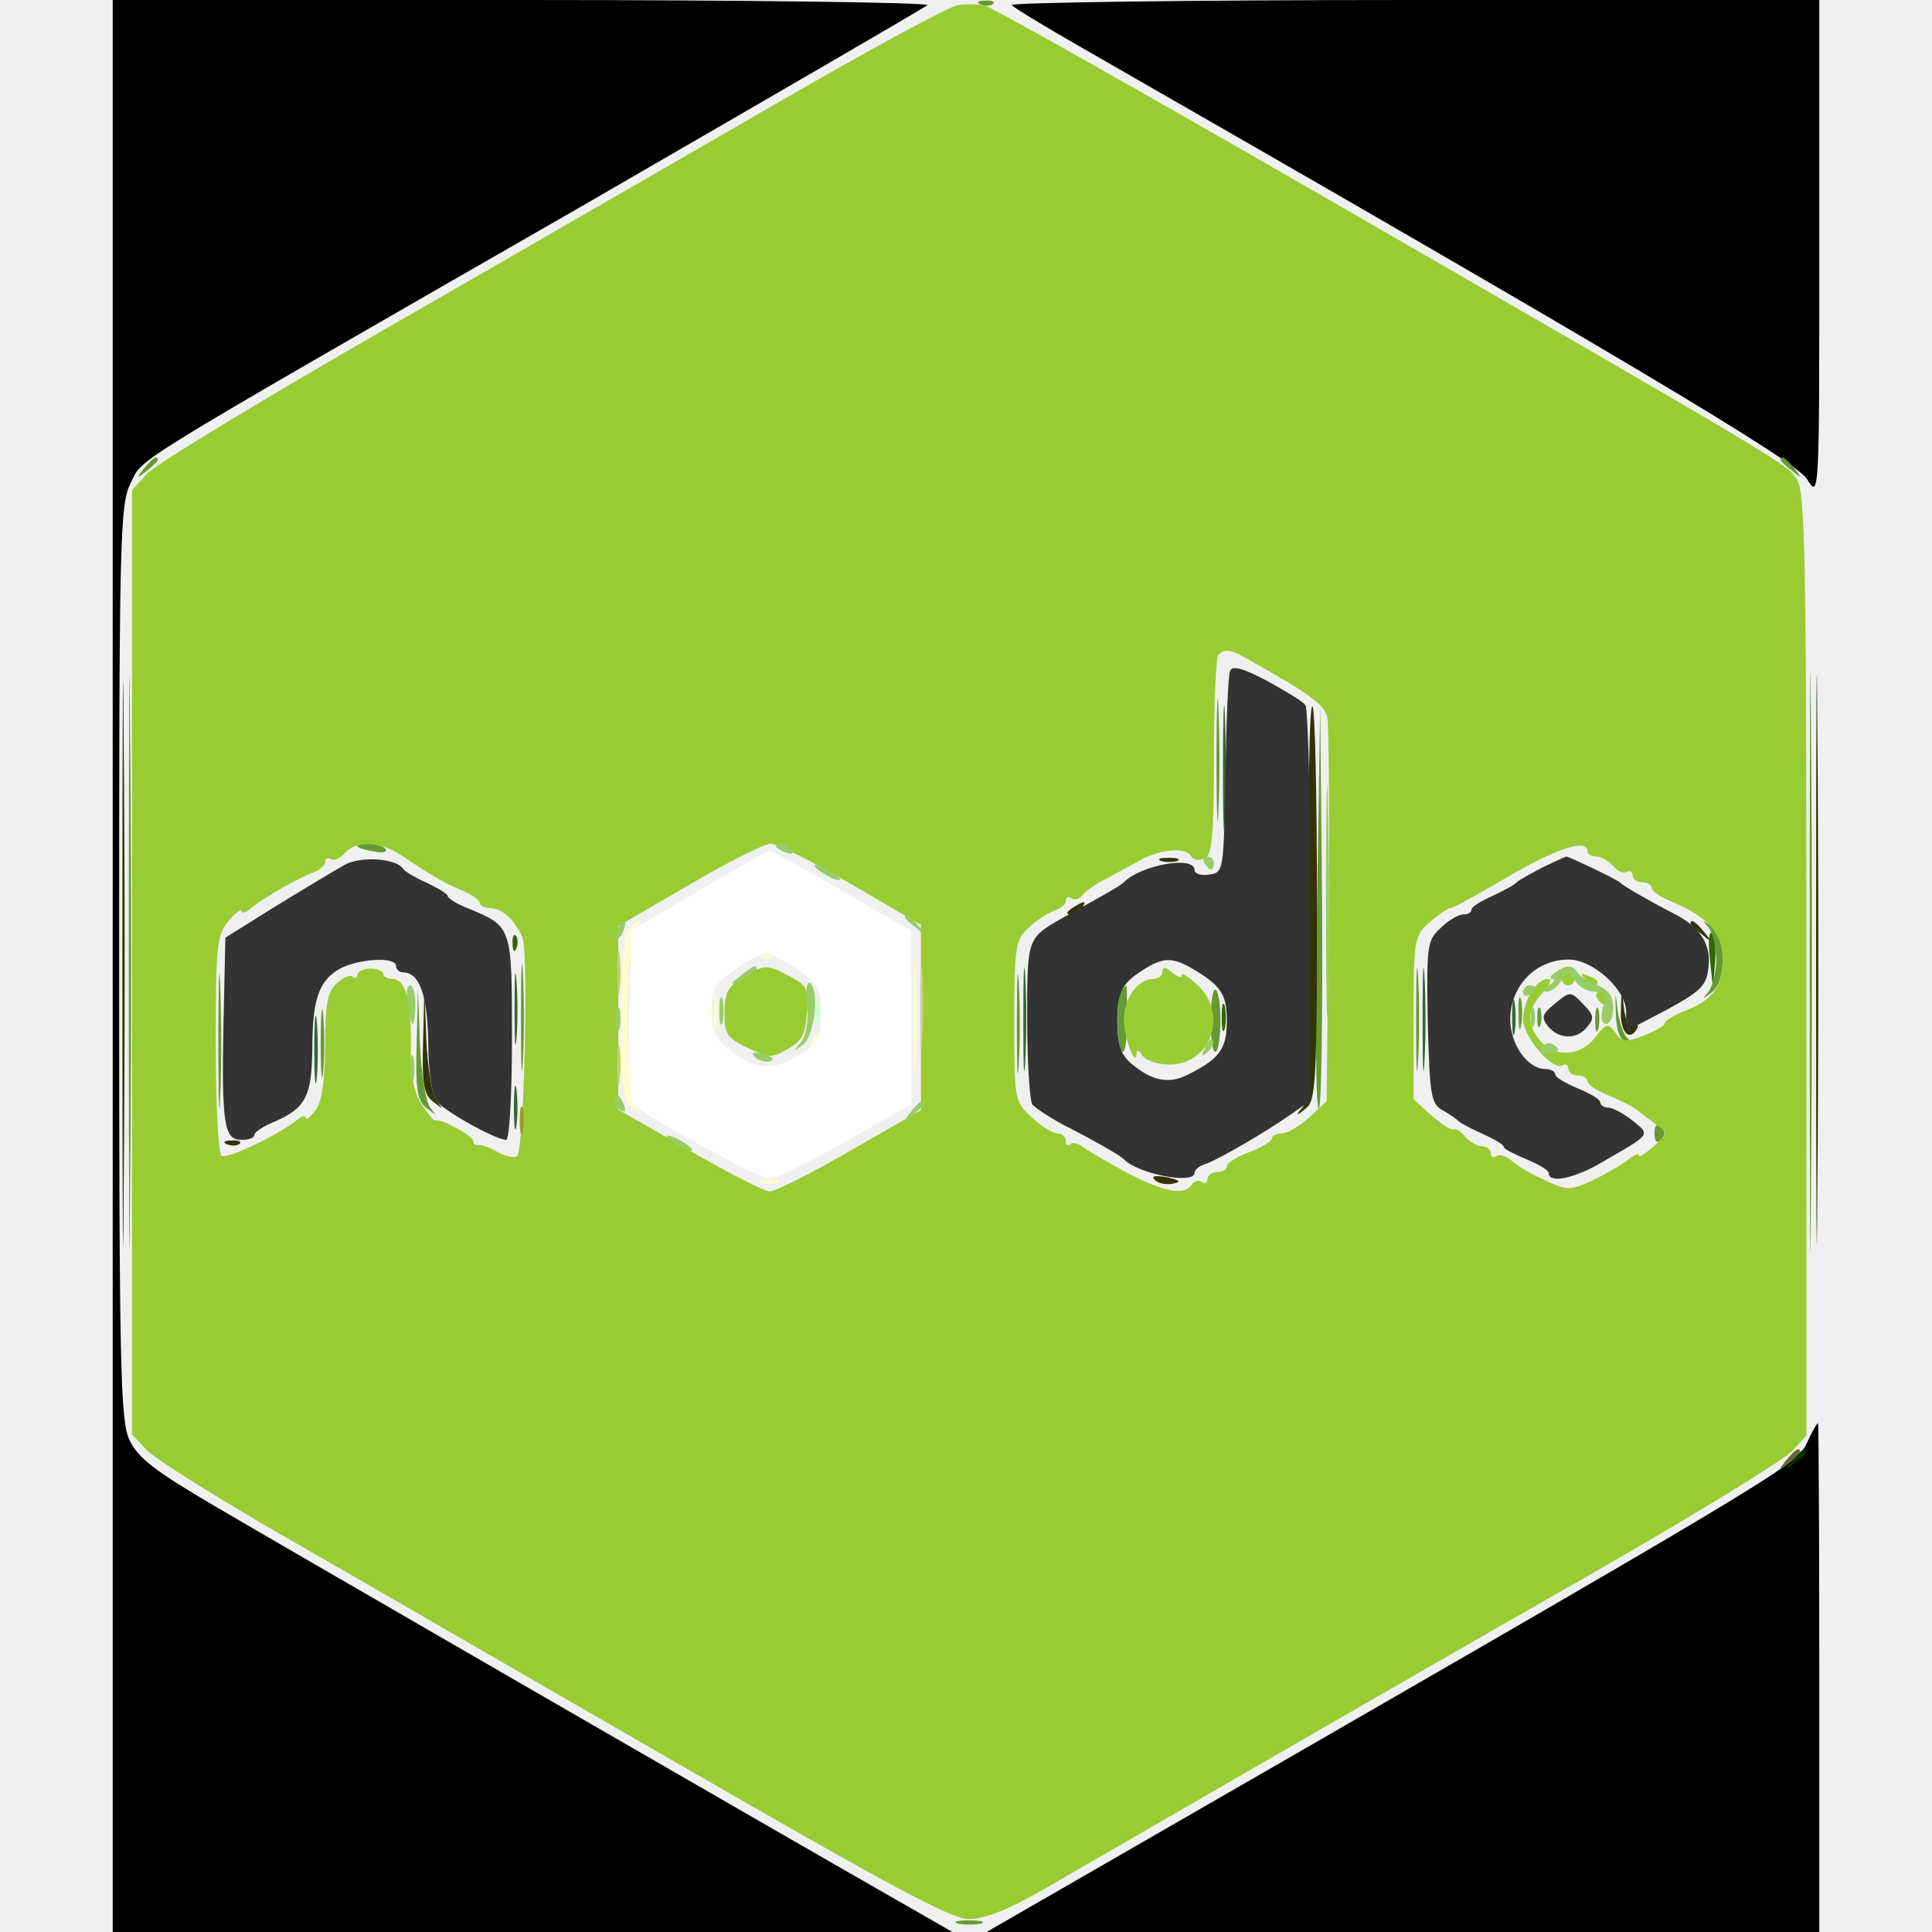
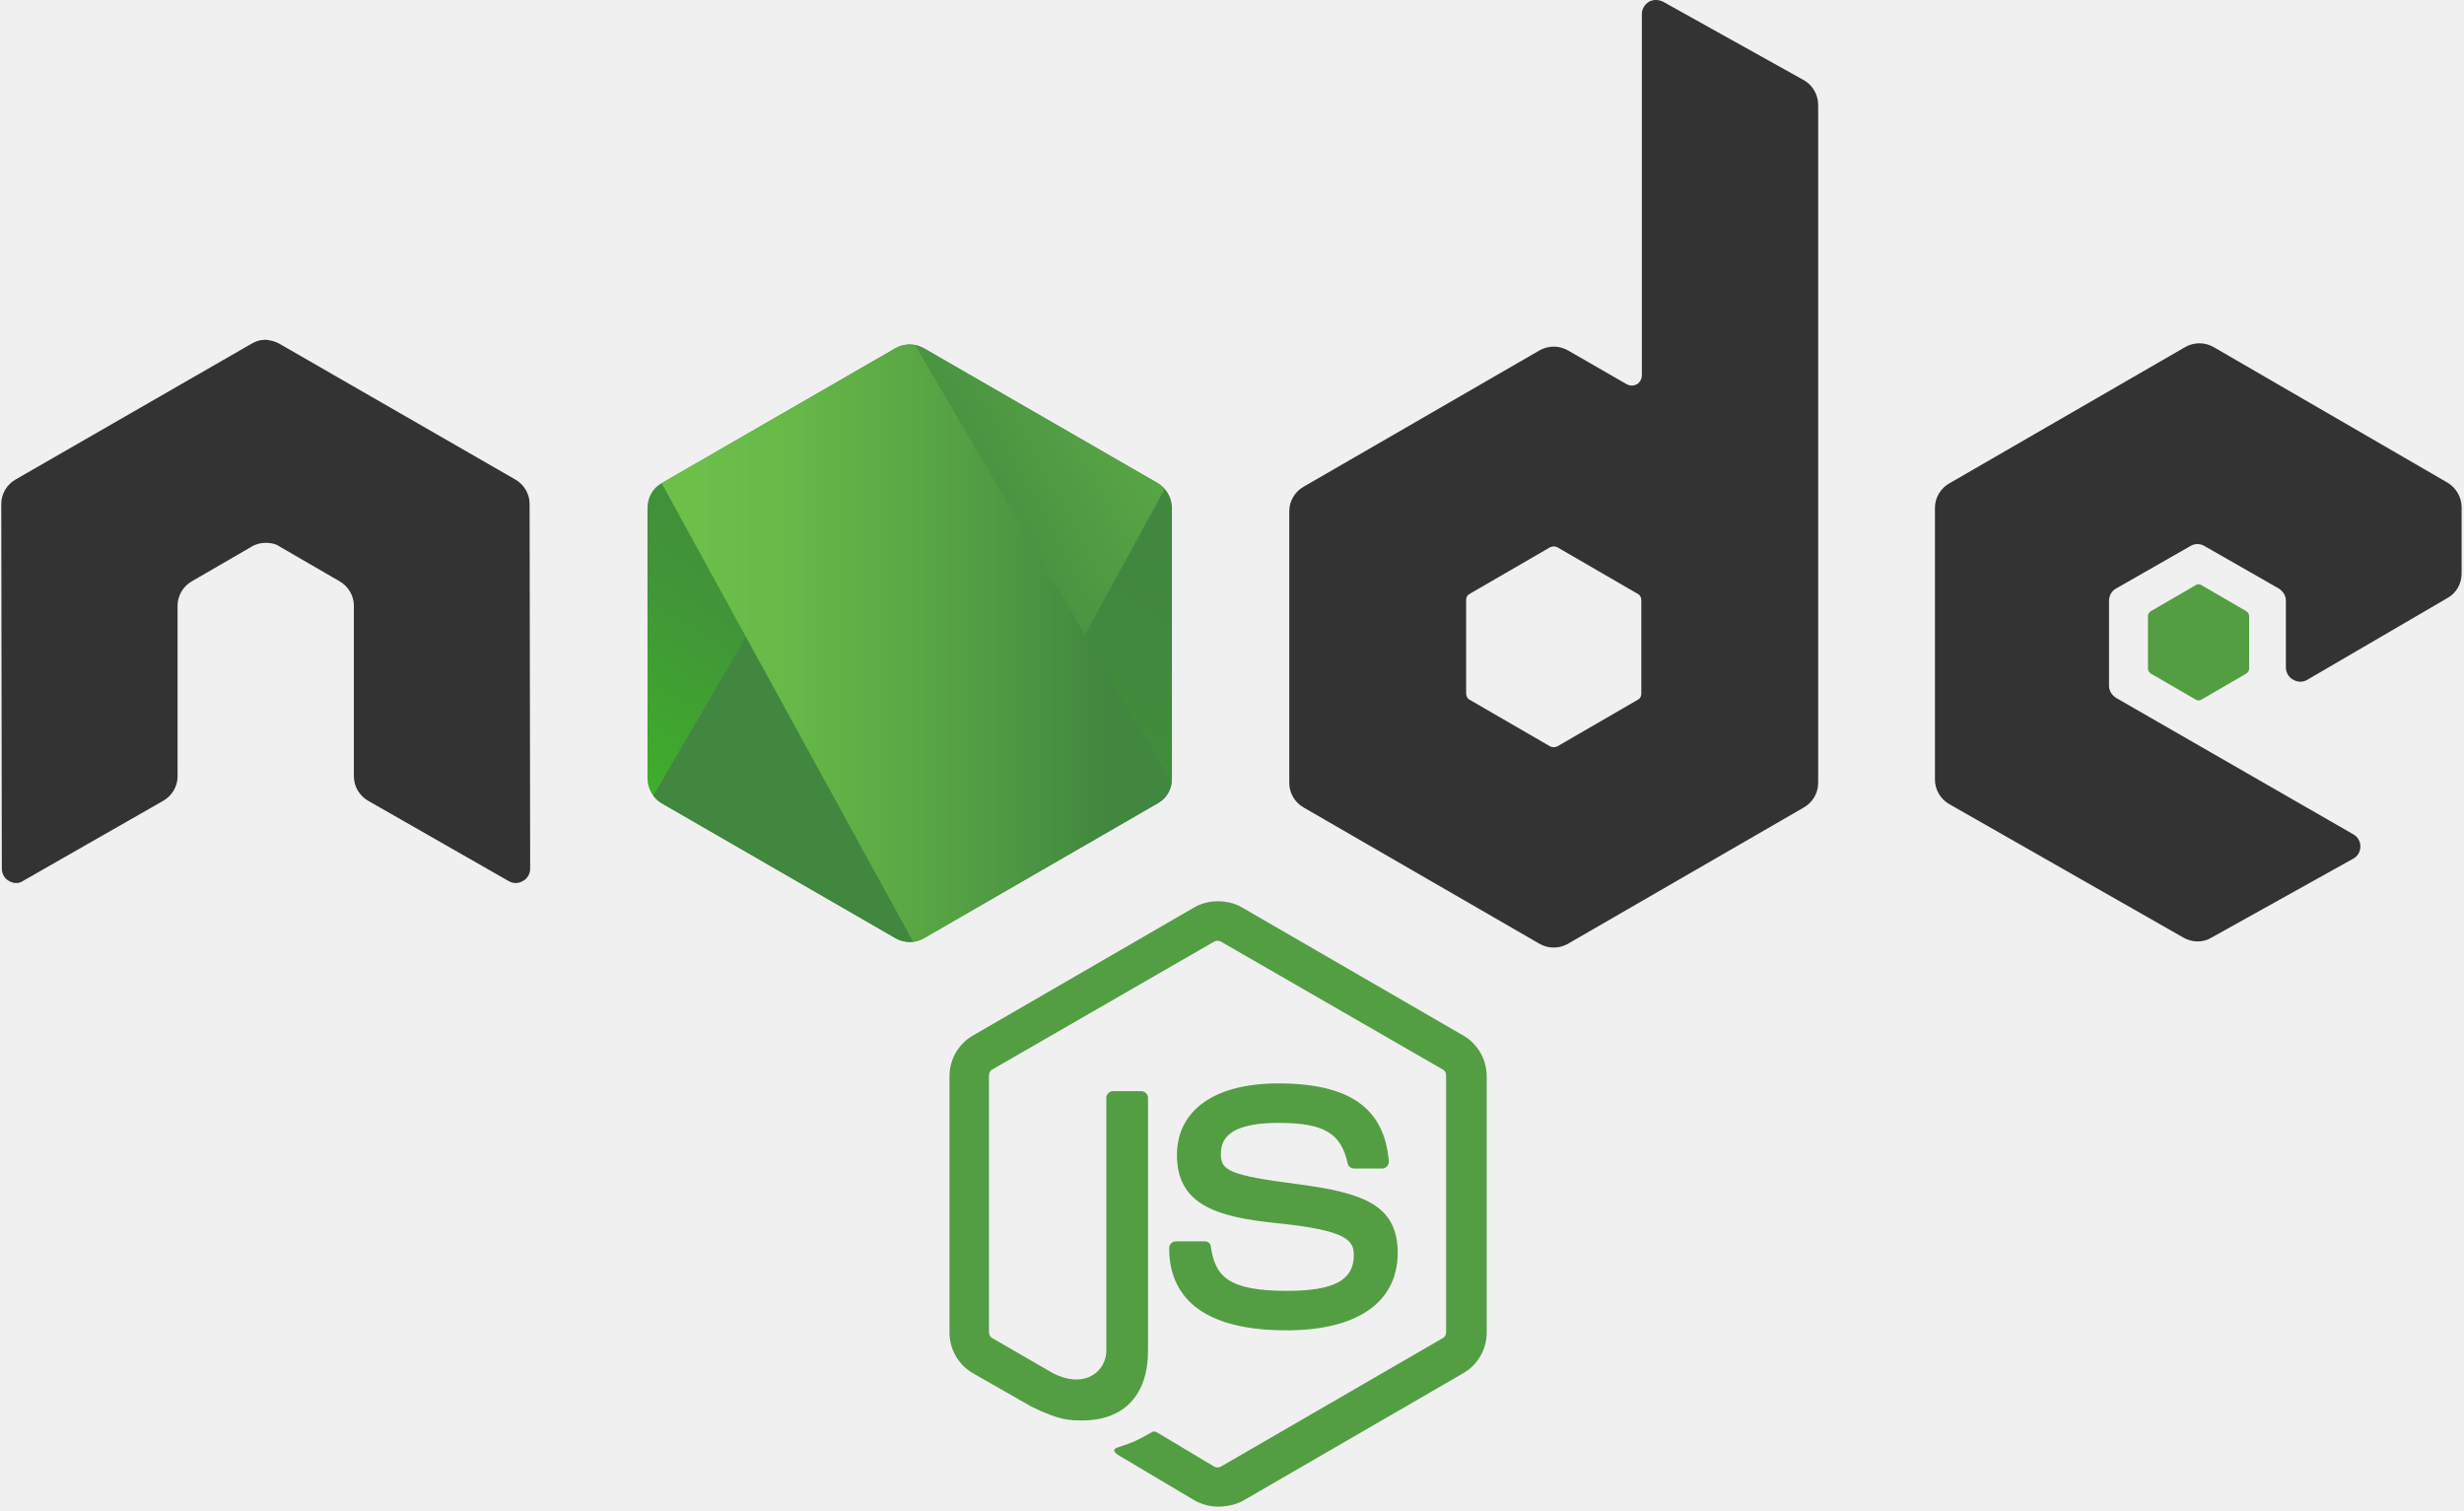
- <svg xmlns="http://www.w3.org/2000/svg" version="1.0" viewBox="33 38 265 300" height="70px" width="70px">
-   <path d="M33 188v150h130.4l-8.9-5.1c-17.7-10.1-94.2-54.3-105.6-61-9.2-5.4-12-7.5-13.3-10.3-1.4-3-1.6-10.8-1.6-74.3 0-65.4.1-71.1 1.8-74.3 2-4-2-1.6 69.2-42.5 29.4-17 53.9-31.2 54.5-31.7.5-.4-27.8-.8-62.8-.8H33v150zM172.6 38.8c.5.5 5.6 3.6 11.4 6.9 81.8 46.9 110.4 63.9 112.1 66.7 1.9 3.1 1.9 2.7 1.9-35.7V38h-63.2c-34.8 0-62.8.4-62.2.8zM296 262.2c-1.6 3.4-4.2 4.9-112.9 67.5l-14.4 8.3H298v-39.5c0-21.7-.1-39.5-.2-39.5-.2 0-1 1.5-1.8 3.2z" />
-   <path d="M293.9 264.7c-1.3 1.6-1.2 1.7.4.4.9-.7 1.7-1.5 1.7-1.7 0-.8-.8-.3-2.1 1.3z" fill="#030" />
-   <path d="m281 186.8.5 4.7.3-3.9c.2-2.1 0-4.2-.5-4.7-.4-.4-.6 1.3-.3 3.9zm-185.9-2.2c0 1.1.3 1.4.6.6.3-.7.2-1.6-.1-1.9-.3-.4-.6.2-.5 1.3zM205.2 196c0 1.9.2 2.7.5 1.7.2-.9.2-2.5 0-3.5-.3-.9-.5-.1-.5 1.8z" fill="#360" />
-   <path d="M292.9 264.7c-1.3 1.6-1.2 1.7.4.4.9-.7 1.7-1.5 1.7-1.7 0-.8-.8-.3-2.1 1.3z" fill="#663" />
-   <path d="M167.8 38.7c.7.3 1.6.2 1.9-.1.4-.3-.2-.6-1.3-.5-1.1 0-1.4.3-.6.6zm-129.9 72c-1.3 1.6-1.2 1.7.4.4.9-.7 1.7-1.5 1.7-1.7 0-.8-.8-.3-2.1 1.3zm254.1-1.3c0 .2.8 1 1.8 1.7 1.5 1.3 1.6 1.2.3-.4s-2.1-2.1-2.1-1.3zm4.5 78.1c0 40.1.1 56.4.2 36.2.2-20.3.2-53.1 0-73-.1-19.9-.2-3.4-.2 36.8zm-261 0c0 39.6.1 55.7.2 35.7.2-20 .2-52.4 0-72-.1-19.6-.2-3.3-.2 36.3zM204.4 156c0 8.5.2 12 .3 7.7.2-4.2.2-11.2 0-15.5-.1-4.2-.3-.7-.3 7.8zm15.6 23.2c-.3 17.4-.2 31.4.3 30.9.4-.4.6-14.7.5-31.7l-.3-30.9-.5 31.7zm-149-9.8c0 .2 1.1.6 2.5.8 1.3.3 2.2.1 1.9-.3-.5-.9-4.4-1.3-4.4-.5zM280.8 182c.6.8 1.2 3 1.2 5s-.6 4.2-1.2 5c-1.1 1.2-1 1.2.5.1 1.1-.9 1.7-2.7 1.7-5.1 0-2.4-.6-4.2-1.7-5.1-1.5-1.1-1.6-1.1-.5.1zM49.4 199.5c0 9.3.2 13.3.3 8.8.2-4.5.2-12.2 0-17-.1-4.8-.3-1.2-.3 8.2zm47-3.5c0 7.4.1 10.5.3 6.7.2-3.7.2-9.7 0-13.5-.2-3.7-.3-.6-.3 6.8zm139 .5c0 7.1.1 9.9.3 6.2.2-3.7.2-9.6 0-13-.2-3.4-.3-.4-.3 6.8zm-62 .5c0 6.9.1 9.7.3 6.2.2-3.4.2-9 0-12.5-.2-3.4-.3-.6-.3 6.3zm16.3-5.3c-.9.9-.9 9.1.1 9.6.4.3.7-1.9.7-4.9 0-3 0-5.4-.1-5.4 0 0-.4.3-.7.7zm13.8 4.8c0 2.9.3 5.1.8 4.8.4-.2.7-2.4.7-4.8s-.3-4.6-.7-4.8c-.5-.3-.8 1.9-.8 4.8zM65.3 200c0 4.7.2 6.6.4 4.2.2-2.3.2-6.1 0-8.5-.2-2.3-.4-.4-.4 4.3zm14.9.1c-.2 7.2.1 8.9 1.6 10 1.5 1.2 1.6 1.2.5-.1-.7-.9-1.4-5.4-1.6-10l-.3-8.5-.2 8.6zm171.1-4.6c0 2.2.2 3 .4 1.7.2-1.2.2-3 0-4-.3-.9-.5.1-.4 2.3zm15.1-.1c.1 2.6.6 4.1 1.6 4.3 1 .3 1.1.2.3-.4-.6-.4-1.3-2.4-1.6-4.3-.4-3.4-.4-3.3-.3.4zm-12.2.6c0 1.4.2 1.9.5 1.2.2-.6.2-1.8 0-2.5-.3-.6-.5-.1-.5 1.3zm9 .5c0 1.6.2 2.2.5 1.2.2-.9.2-2.3 0-3-.3-.6-.5.1-.5 1.8zm9.2 17.5c0 1.3.4 1.6 1 1 .7-.7.7-1.3 0-2-.6-.6-1-.3-1 1zM164.3 336.7c.9.2 2.5.2 3.5 0 .9-.3.1-.5-1.8-.5-1.9 0-2.7.2-1.7.5z" fill="#693" />
-   <g fill="#9C3" stroke-width="0">
-     <path d="M164.2 38.8c-1.3.2-13.7 6.9-27.5 14.9-13.9 8-41.2 23.8-60.7 35s-36.5 21.5-37.7 22.9l-2.3 2.5v146.6l2.2 2.4c1.3 1.4 10.9 7.4 21.3 13.4 10.5 6 37.9 21.9 61 35.2 33.1 19.1 42.7 24.3 45.5 24.3 2.3 0 6.1-1.5 11-4.3 46-26.6 63.5-36.7 87-50.1 15.1-8.7 28.5-16.9 29.8-18.3l2.2-2.4v-73.2c0-62.8-.2-73.6-1.5-75.3-1.6-2.4-1.1-2.1-73-43.6-28.1-16.2-52-29.7-53-29.9-1.1-.3-3-.3-4.3-.1zm46 102.1c8.9 5 10.9 6.5 11.4 8.5.2 1.1.4 15 .2 30.8l-.3 28.8-2.7 2.5c-1.5 1.4-3.4 2.5-4.3 2.5-.8 0-1.5.4-1.5.8s-1.6 1.4-3.5 2.1c-1.9.7-3.5 1.7-3.5 2.2 0 .5-.7.9-1.5.9s-1.5.5-1.5 1.1c0 .5-.4.8-.9.4-.5-.3-1.2-.1-1.6.5-1.1 1.7-4.3 1.1-10.2-2-3.1-1.7-6.2-3.5-6.8-4-.7-.5-1.5-.7-1.8-.3-.4.3-.7.1-.7-.5 0-.7-.6-1.2-1.3-1.2-.7 0-2.5-1.1-4-2.5-2.7-2.5-2.7-2.7-2.7-15 0-11.5.2-12.6 2.2-14.4 1.2-1.2 3-2.3 4-2.7 1-.3 1.8-1 1.8-1.5 0-.6.4-.8.9-.4.5.3 1.2.1 1.6-.4.3-.5 1.8-1.6 3.3-2.4 1.5-.8 4.1-2.2 5.7-3.1 3.3-1.8 7.1-2.1 8-.6.3.5 1.2.7 2 .3 1.2-.4 1.5-3.3 1.5-15.7 0-8.4.3-15.6.7-15.9 1-1.1 2-.9 5.5 1.2zM77.8 170.8c4.9 3.3 6.7 4.3 9.5 5.5 1.5.6 2.7 1.5 2.7 1.9 0 .4.7.8 1.6.8 1.8 0 3.7 1.7 5 4.5 1 2.2.3 32.9-.8 34-.3.4-1.7.1-3-.6-1.2-.7-2.6-1.2-3-1.1-.5.1-.8-.2-.8-.6 0-.8-5.1-3.6-5.9-3.2-.2.1-1.2-1.1-2.2-2.6-1.2-2-1.7-4.5-1.6-8.8.1-7.1-.8-10.6-2.9-10.6-.8 0-1.4-.4-1.4-.8s-.9-.8-2-.8-2 .5-2 1-.3.6-.7.3c-.3-.4-1.5 0-2.5 1-1.5 1.3-1.8 3.2-1.8 9.7-.1 5.5-.5 8.7-1.5 10-.8 1.1-1.5 1.6-1.5 1.2 0-.5-.6-.3-1.4.3-2.7 2.3-10.8 6.1-11.7 5.6-.5-.4-.9-8.2-.9-17.4 0-15.4.2-17 2-19.1 1.1-1.3 2-2 2-1.5 0 .4.7.2 1.5-.5 1.8-1.5 7.3-4.7 9.8-5.6.9-.3 1.7-1.1 1.7-1.6s.4-.7.9-.4c.5.3 1.4-.1 2.1-.9 1.7-2 5.5-1.9 8.8.3zm69.9 4.5 10.8 6.3v28.8l-11 6.3c-6 3.5-11.6 6.3-12.5 6.3-.8 0-6.5-2.9-12.5-6.4l-11-6.3v-28.5l11-6.4c6-3.5 11.7-6.4 12.7-6.4.9 0 6.5 2.8 12.5 6.3zm114.3-5.1c0 .4.6.8 1.4.8.7 0 1.9.7 2.6 1.5.7.8 1.6 1.2 2.1.9.5-.3.9 0 .9.5 0 .6.7 1.1 1.5 1.1s1.5.4 1.5.9 1.5 1.5 3.3 2.2c5.4 2.3 7.7 4.9 7.7 8.8-.1 4.3-1.4 6.3-5.7 8-1.8.7-3.3 1.6-3.3 2 0 .4-1.5 1.2-3.2 1.9-2.8 1.1-3.5 1-4.5-.5-1.1-1.5-1.4-1.4-3.2.9-2.4 3-6.5 3-8.7.1-1.9-2.5-1.7-4.6.6-7.1 1.2-1.2 1.5-2.2.9-2.2-1.8 0-3.8 3.2-3.9 6.2 0 2.8 4.6 8.2 6.2 7.2.4-.3.8 0 .8.5 0 .6.7 1.1 1.5 1.1s1.5.4 1.5.9 1.5 1.5 3.3 2.2c1.7.7 3.7 1.7 4.2 2.1.6.5 1.9 1.5 3 2.3 2 1.4 2 1.4-.2 3.5-1.3 1.1-2.3 1.8-2.3 1.4 0-.4-.8-.1-1.7.7-1 .8-3.5 2.2-5.5 3.2-3.6 1.6-4 1.6-7.5-.1-2.1-.9-4.4-2.3-5.1-3-.8-.7-1.8-1-2.3-.7-.5.4-.9.1-.9-.4 0-.6-.6-1.1-1.4-1.1-.7 0-1.9-.7-2.6-1.5-.7-.9-1.5-1.3-1.7-1.1-.3.2-1.8-.7-3.4-2.1l-2.9-2.6V196c0-12.2.1-12.7 2.5-14.8 1.4-1.2 2.8-2.2 3.3-2.2.4 0 4.5-2.3 9.1-5 7.6-4.4 12.1-5.8 12.1-3.8z" />
-     <path d="M196 188.9c0 .6-.6 1.1-1.4 1.1-2.4 0-4.6 3-4.6 6.3 0 2.8 1.9 7.8 2 5.2 0-.6.4-.4.9.4s2.4 1.4 4.2 1.4c6.4 0 9.2-7.8 4.4-12.3-1.4-1.3-2.5-2-2.5-1.6 0 .5-.7.3-1.5-.4-1-.9-1.5-.9-1.5-.1zm-65.2.9c-2.3 1.4-2.8 2.4-2.8 5.5 0 3.3.4 3.9 3.6 5.4 3.2 1.6 3.8 1.6 6.2.2 2.2-1.2 2.8-2.3 3-5.6.3-3.8 0-4.3-2.7-5.7-3.6-1.9-3.8-1.9-7.3.2zm127.2.2c0 .5.5 1 1 1 .6 0 1-.5 1-1 0-.6-.4-1-1-1-.5 0-1 .4-1 1zm3.7.1c.7.7 1.5 1 1.8.7.3-.3-.2-.9-1.2-1.2-1.4-.6-1.5-.5-.6.5zm1.8 2.9c.3.5.8 1 1.1 1 .2 0 .4-.5.4-1 0-.6-.5-1-1.1-1-.5 0-.7.4-.4 1z" />
+ <svg xmlns="http://www.w3.org/2000/svg" xmlns:xlink="http://www.w3.org/1999/xlink" width="2500" height="1533" viewBox="0 0 512 314" preserveAspectRatio="xMidYMid">
+   <defs>
+     <linearGradient x1="68.188%" y1="17.487%" x2="27.823%" y2="89.755%" id="b">
+       <stop stop-color="#41873F" offset="0%" />
+       <stop stop-color="#418B3D" offset="32.88%" />
+       <stop stop-color="#419637" offset="63.52%" />
+       <stop stop-color="#3FA92D" offset="93.19%" />
+       <stop stop-color="#3FAE2A" offset="100%" />
+     </linearGradient>
+     <path id="a" d="M57.903 1.85a5.957 5.957 0 0 0-5.894 0L3.352 29.933c-1.85 1.04-2.89 3.005-2.89 5.085v56.286c0 2.08 1.156 4.045 2.89 5.085l48.657 28.085a5.957 5.957 0 0 0 5.894 0l48.658-28.085c1.849-1.04 2.89-3.005 2.89-5.085V35.019c0-2.08-1.157-4.045-2.89-5.085L57.903 1.85z" />
+     <linearGradient x1="43.277%" y1="55.169%" x2="159.245%" y2="-18.306%" id="d">
+       <stop stop-color="#41873F" offset="13.76%" />
+       <stop stop-color="#54A044" offset="40.32%" />
+       <stop stop-color="#66B848" offset="71.36%" />
+       <stop stop-color="#6CC04A" offset="90.81%" />
+     </linearGradient>
+     <linearGradient x1="-4413.77%" y1="13.43%" x2="5327.93%" y2="13.43%" id="e">
+       <stop stop-color="#6CC04A" offset="9.192%" />
+       <stop stop-color="#66B848" offset="28.64%" />
+       <stop stop-color="#54A044" offset="59.68%" />
+       <stop stop-color="#41873F" offset="86.24%" />
+     </linearGradient>
+     <linearGradient x1="-4.389%" y1="49.997%" x2="101.499%" y2="49.997%" id="f">
+       <stop stop-color="#6CC04A" offset="9.192%" />
+       <stop stop-color="#66B848" offset="28.64%" />
+       <stop stop-color="#54A044" offset="59.68%" />
+       <stop stop-color="#41873F" offset="86.24%" />
+     </linearGradient>
+     <linearGradient x1="-9713.77%" y1="36.21%" x2="27.93%" y2="36.21%" id="g">
+       <stop stop-color="#6CC04A" offset="9.192%" />
+       <stop stop-color="#66B848" offset="28.64%" />
+       <stop stop-color="#54A044" offset="59.68%" />
+       <stop stop-color="#41873F" offset="86.24%" />
+     </linearGradient>
+     <linearGradient x1="-103.861%" y1="50.275%" x2="100.797%" y2="50.275%" id="h">
+       <stop stop-color="#6CC04A" offset="9.192%" />
+       <stop stop-color="#66B848" offset="28.64%" />
+       <stop stop-color="#54A044" offset="59.68%" />
+       <stop stop-color="#41873F" offset="86.24%" />
+     </linearGradient>
+     <linearGradient x1="130.613%" y1="-211.069%" x2="4.393%" y2="201.605%" id="i">
+       <stop stop-color="#41873F" offset="0%" />
+       <stop stop-color="#418B3D" offset="32.88%" />
+       <stop stop-color="#419637" offset="63.52%" />
+       <stop stop-color="#3FA92D" offset="93.19%" />
+       <stop stop-color="#3FAE2A" offset="100%" />
+     </linearGradient>
+   </defs>
+   <g fill="none">
+     <path d="M253.11 313.094c-1.733 0-3.351-.462-4.854-1.271l-15.371-9.13c-2.312-1.272-1.156-1.734-.462-1.965 3.12-1.04 3.698-1.272 6.934-3.12.347-.232.81-.116 1.156.115l11.789 7.05c.462.231 1.04.231 1.386 0l46.115-26.698c.462-.231.694-.694.694-1.271v-53.28c0-.579-.232-1.04-.694-1.272l-46.115-26.582c-.462-.232-1.04-.232-1.386 0l-46.115 26.582c-.462.231-.694.809-.694 1.271v53.28c0 .463.232 1.04.694 1.272l12.598 7.281c6.819 3.467 11.095-.578 11.095-4.623v-52.587c0-.693.578-1.387 1.387-1.387h5.894c.694 0 1.387.578 1.387 1.387v52.587c0 9.13-4.97 14.447-13.638 14.447-2.658 0-4.738 0-10.633-2.89l-12.135-6.934c-3.005-1.733-4.854-4.97-4.854-8.437v-53.28c0-3.467 1.849-6.704 4.854-8.437l46.114-26.698c2.89-1.618 6.82-1.618 9.709 0l46.114 26.698c3.005 1.733 4.855 4.97 4.855 8.437v53.28c0 3.467-1.85 6.704-4.855 8.437l-46.114 26.698c-1.503.694-3.236 1.04-4.854 1.04zm14.216-36.637c-20.225 0-24.386-9.246-24.386-17.105 0-.694.578-1.387 1.387-1.387h6.01c.693 0 1.271.462 1.271 1.156.925 6.125 3.583 9.13 15.834 9.13 9.708 0 13.87-2.196 13.87-7.397 0-3.005-1.157-5.2-16.297-6.703-12.598-1.272-20.457-4.045-20.457-14.1 0-9.362 7.86-14.91 21.035-14.91 14.793 0 22.075 5.086 23 16.18 0 .348-.116.694-.347 1.041-.232.231-.578.462-.925.462h-6.01c-.578 0-1.156-.462-1.271-1.04-1.387-6.356-4.97-8.437-14.447-8.437-10.633 0-11.905 3.699-11.905 6.472 0 3.352 1.503 4.392 15.834 6.241 14.216 1.85 20.92 4.508 20.92 14.447-.116 10.171-8.437 15.95-23.116 15.95z" fill="#539E43" />
+     <path d="M110.028 104.712c0-2.08-1.156-4.046-3.005-5.086l-49.004-28.2c-.81-.463-1.734-.694-2.658-.81h-.463c-.924 0-1.849.347-2.658.81l-49.004 28.2c-1.85 1.04-3.005 3.005-3.005 5.086l.116 75.817c0 1.04.578 2.08 1.502 2.543.925.578 2.08.578 2.89 0l29.125-16.643c1.849-1.04 3.005-3.005 3.005-5.085v-35.482c0-2.08 1.155-4.045 3.005-5.085l12.366-7.166c.925-.578 1.965-.81 3.005-.81 1.04 0 2.08.232 2.89.81l12.366 7.166c1.85 1.04 3.005 3.004 3.005 5.085v35.482c0 2.08 1.156 4.045 3.005 5.085l29.125 16.643c.925.578 2.08.578 3.005 0 .925-.463 1.503-1.503 1.503-2.543l-.116-75.817zM345.571.347c-.924-.463-2.08-.463-2.89 0-.924.578-1.502 1.502-1.502 2.542v75.125c0 .693-.346 1.386-1.04 1.849-.693.346-1.387.346-2.08 0l-12.251-7.05a5.957 5.957 0 0 0-5.895 0l-49.004 28.316c-1.849 1.04-3.005 3.005-3.005 5.085v56.516c0 2.08 1.156 4.046 3.005 5.086l49.004 28.316a5.957 5.957 0 0 0 5.895 0l49.004-28.316c1.849-1.04 3.005-3.005 3.005-5.086V21.844c0-2.196-1.156-4.16-3.005-5.201L345.572.347zm-4.507 143.776c0 .578-.231 1.04-.694 1.271l-16.758 9.708a1.714 1.714 0 0 1-1.503 0l-16.758-9.708c-.463-.231-.694-.809-.694-1.271v-19.417c0-.578.231-1.04.694-1.271l16.758-9.709a1.714 1.714 0 0 1 1.503 0l16.758 9.709c.463.23.694.809.694 1.271v19.417zM508.648 124.244c1.85-1.04 2.89-3.005 2.89-5.086v-13.753c0-2.08-1.156-4.045-2.89-5.085l-48.657-28.2a5.957 5.957 0 0 0-5.894 0l-49.004 28.315c-1.85 1.04-3.005 3.005-3.005 5.086v56.516c0 2.08 1.155 4.045 3.005 5.085l48.657 27.738c1.85 1.04 4.045 1.04 5.779 0L489 178.45c.925-.463 1.503-1.503 1.503-2.543 0-1.04-.578-2.08-1.503-2.543l-49.235-28.316c-.924-.577-1.502-1.502-1.502-2.542v-17.683c0-1.04.578-2.08 1.502-2.543l15.372-8.784a2.821 2.821 0 0 1 3.005 0l15.371 8.784c.925.578 1.503 1.502 1.503 2.543v13.869c0 1.04.578 2.08 1.502 2.542.925.578 2.08.578 3.005 0l29.125-16.99z" fill="#333" />
+     <path d="M456.293 121.586a1.05 1.05 0 0 1 1.155 0l9.362 5.432c.347.23.578.577.578 1.04v10.864c0 .462-.231.809-.578 1.04l-9.362 5.432a1.05 1.05 0 0 1-1.155 0l-9.362-5.432c-.347-.231-.578-.578-.578-1.04v-10.864c0-.463.231-.81.578-1.04l9.362-5.432z" fill="#539E43" />
+     <g transform="translate(134.068 70.501)">
+       <mask id="c" fill="#fff">
+         <use xlink:href="#a" />
+       </mask>
+       <use fill="url(#b)" xlink:href="#a" />
+       <g mask="url(#c)">
+         <path d="M51.893 1.85L3.121 29.933C1.27 30.974 0 32.94 0 35.02v56.286c0 1.387.578 2.658 1.502 3.698L56.285 1.156c-1.387-.231-3.005-.116-4.392.693zM56.632 125.053c.462-.116.925-.347 1.387-.578l48.773-28.085c1.85-1.04 3.005-3.005 3.005-5.085V35.019c0-1.502-.694-3.005-1.734-4.045l-51.43 94.079z" />
+         <path d="M106.676 29.934L57.788 1.85a8.025 8.025 0 0 0-1.503-.578L1.502 95.12a6.082 6.082 0 0 0 1.619 1.387l48.888 28.085c1.387.809 3.005 1.04 4.507.577l51.432-94.078c-.347-.462-.81-.81-1.272-1.156z" fill="url(#d)" />
+       </g>
+       <g mask="url(#c)">
+         <path d="M109.797 91.305V35.019c0-2.08-1.271-4.045-3.12-5.085L57.786 1.85a5.106 5.106 0 0 0-1.848-.693l53.511 91.42c.231-.347.347-.809.347-1.271zM3.12 29.934C1.272 30.974 0 32.94 0 35.02v56.286c0 2.08 1.387 4.045 3.12 5.085l48.889 28.085c1.156.693 2.427.925 3.814.693L3.467 29.818l-.346.116z" />
+         <path fill="url(#e)" fill-rule="evenodd" d="M50.391.809l-.693.347h.924l-.231-.347z" transform="translate(0 -9.246)" />
+         <path d="M106.792 105.636c1.387-.809 2.427-2.196 2.89-3.698L56.053 10.402c-1.387-.231-2.89-.116-4.16.693L3.351 39.065l52.355 95.465a8.057 8.057 0 0 0 2.196-.693l48.889-28.2z" fill="url(#f)" fill-rule="evenodd" transform="translate(0 -9.246)" />
+         <path fill="url(#g)" fill-rule="evenodd" d="M111.3 104.712l-.347-.578v.809l.346-.231z" transform="translate(0 -9.246)" />
+         <path d="M106.792 105.636l-48.773 28.085a6.973 6.973 0 0 1-2.196.693l.925 1.734 54.089-31.32v-.694l-1.387-2.312c-.231 1.618-1.271 3.005-2.658 3.814z" fill="url(#h)" fill-rule="evenodd" transform="translate(0 -9.246)" />
+         <path d="M106.792 105.636l-48.773 28.085a6.973 6.973 0 0 1-2.196.693l.925 1.734 54.089-31.32v-.694l-1.387-2.312c-.231 1.618-1.271 3.005-2.658 3.814z" fill="url(#i)" fill-rule="evenodd" transform="translate(0 -9.246)" />
+       </g>
+     </g>
  </g>
-   <path d="M297.5 187c0 39.3.1 55.4.2 35.7.2-19.6.2-51.8 0-71.5-.1-19.6-.2-3.5-.2 35.8zm-263 .5c0 39 .1 55.2.2 35.8.2-19.3.2-51.3 0-71-.1-19.7-.2-3.9-.2 35.2zm184.3-9.8c.2 23.6 0 30.9-1 32.2-1.2 1.4-1.1 1.5.5.2 1.5-1.2 1.7-4 1.7-31.7 0-16.6-.3-30.5-.7-30.7-.5-.3-.7 13.2-.5 30zm-23-6c.6.2 1.8.2 2.5 0 .6-.3.1-.5-1.3-.5-1.4 0-1.9.2-1.2.5zM182 179c-.9.6-1 1-.3 1 .6 0 1.5-.5 1.8-1 .8-1.2.4-1.2-1.5 0zm96 2.4c0 .2.8 1 1.8 1.7 1.5 1.3 1.6 1.2.3-.4s-2.1-2.1-2.1-1.3zM81.2 199.6c-.2 6.7.1 8.4 1.6 9.5 1.5 1.2 1.6 1.2.5-.1-.7-.9-1.4-5.2-1.6-9.5l-.3-8-.2 8.1zm186-4.9c-.2 3.4 1.2 5.1 2.4 3.2.4-.7.3-.9-.4-.5s-1.2-.6-1.5-2.6l-.4-3.3-.1 3.2zm-216.4 21c.7.3 1.6.2 1.9-.1.4-.3-.2-.6-1.3-.5-1.1 0-1.4.3-.6.6zm144 5.5c.6.6 1.8.8 2.8.6 1.4-.3 1.2-.5-.9-1-1.9-.3-2.5-.2-1.9.4z" fill="#330" />
-   <path d="M96.2 212c0 1.9.2 2.7.5 1.7.2-.9.2-2.5 0-3.5-.3-.9-.5-.1-.5 1.8z" fill="#993" />
-   <path d="M205.4 157.5c0 8.8.2 12.3.3 7.7.2-4.6.2-11.8 0-16-.1-4.2-.3-.5-.3 8.3zm-31 39c0 7.1.1 9.9.3 6.2.2-3.7.2-9.6 0-13-.2-3.4-.3-.4-.3 6.8zm62 0c0 7.1.1 9.9.3 6.2.2-3.7.2-9.6 0-13-.2-3.4-.3-.4-.3 6.8zm-141-2c0 4.9.1 7.1.3 4.8.2-2.3.2-6.4 0-9-.2-2.6-.3-.8-.3 4.2zm154.9 1.5c0 2.5.2 3.5.4 2.2.2-1.2.2-3.2 0-4.5-.2-1.2-.4-.2-.4 2.3zm-186 5c0 4.7.2 6.6.4 4.2.2-2.3.2-6.1 0-8.5-.2-2.3-.4-.4-.4 4.3zm31 9c0 3 .2 4.3.4 2.7.2-1.5.2-3.9 0-5.5-.2-1.5-.4-.2-.4 2.8z" fill="#363" />
-   <g fill="#333" stroke-width="0">
-     <path d="M206.5 142.2c-.3.7-.6 8-.7 16.3-.3 14.7-.3 15-2.5 15.3-1.3.2-2.3-.1-2.3-.7 0-2.3-8.3-.8-11 1.9-.5.5-1.7 1.2-8.9 5.2-6.2 3.5-6.1 3.1-6.1 16.2 0 6.6.4 12.5.8 13.1.4.5 2.5 1.9 4.7 3.1 5.3 2.7 8.9 4.8 9.5 5.4 2.2 2.3 11 4 11 2.1 0-.5.8-1.1 1.8-1.4 2-.7 9.4-5 13.5-7.9l2.7-1.9v-30.2c0-16.6-.4-30.7-.8-31.2-.4-.6-3.1-2.2-6-3.8-3.8-2-5.4-2.4-5.7-1.5zm-6.2 46c4.8 2.8 5.7 4.1 5.7 8.3 0 4.4-1.1 5.9-6.1 8.4-3 1.5-5.6.9-8.8-1.8-1.6-1.4-2.1-3-2.1-6.5 0-4.7.7-6 4.5-8.3 2.6-1.6 4.1-1.6 6.8-.1zM69 172.3c-1.4.8-6.1 3.6-10.5 6.3l-8 5-.3 13.4c-.3 15.6.1 18 2.8 18 1.1 0 2-.3 2-.8 0-.4 1.5-1.4 3.3-2.1 4.7-2.1 5.6-3.9 5.7-11.3 0-7.9 1.1-10.8 4.7-12.6 3.2-1.4 8.3-1.6 8.3-.2 0 .5.5 1 1.1 1 2.6 0 3.8 3.7 3.9 11 0 4.3.6 8.1 1.3 9 1.3 1.6 9.2 6 10.8 6 .5 0 .9-7 .9-15.8 0-17.4 0-17.3-6.7-20.1-1.8-.7-3.3-1.6-3.3-2 0-.3-1.5-1.2-3.2-2-1.8-.8-3.5-1.8-3.8-2.3-1.1-1.5-6.5-1.9-9-.5zm186 .4c-1.9 1-3.7 2-4 2.3-.3.4-2 1.3-3.7 2.1-1.8.8-3.3 1.7-3.3 2.1 0 .5-.6.8-1.3.8-.7 0-2.3.9-3.5 2.1-2.1 1.9-2.2 2.7-2 14.6.3 11.4.5 12.7 2.3 13.7 1.1.6 2.2 1.4 2.5 1.7.3.3 2 1.2 3.8 2 1.7.8 3.2 1.6 3.2 2 0 .3 1.6 1.1 3.5 1.9 1.9.8 3.5 1.7 3.5 2.2 0 1.6 4 .8 8.2-1.7 7.8-4.5 7.6-4.2 4.8-6.5-1.4-1.1-3.1-2-3.7-2-.7 0-1.3-.4-1.3-.8 0-.5-1.6-1.4-3.5-2.2-1.9-.8-3.5-1.7-3.5-2.2 0-.4-.7-.8-1.5-.8-2.8 0-5.5-3.8-5.5-7.8.1-5.2 4-9.2 9.1-9.2 3.8 0 8.9 4.7 8.9 8.1v3l6.3-3.3c5.5-3 6.2-3.8 6.5-6.7.4-3.6-1.4-6.3-5.7-8.4-3.5-1.8-7.5-4.1-8.1-4.7-.5-.5-7.9-4-8.3-4-.1 0-1.8.8-3.7 1.7z" />
-     <path d="M257 193.8c-2.1 1.7-2.2 2.2-1.1 3.6 1.7 2 4.5 2.1 6.1 0 1.1-1.3 1-1.8-.7-3.5-1.9-2-2-2-4.3-.1z" />
-   </g>
-   <path d="M221.4 178c0 16.2.2 22.9.3 14.7.2-8.1.2-21.3 0-29.5-.1-8.1-.3-1.4-.3 14.8zm-85.4-8.6c0 .2.7.7 1.6 1 .8.3 1.2.2.9-.4-.6-1-2.5-1.4-2.5-.6zm66.5 2.6c.3.5.8 1 1.1 1 .2 0 .4-.5.4-1 0-.6-.5-1-1.1-1-.5 0-.7.4-.4 1zm-60.5.4c0 .3.9 1 2 1.6 1.1.6 2 .8 2 .6 0-.3-.9-1-2-1.6-1.1-.6-2-.8-2-.6zm14 8c0 .2.8 1 1.8 1.7 1.5 1.3 1.6 1.2.3-.4s-2.1-2.1-2.1-1.3zm-44.5 1.7c-.4.6-.5 1.2-.2 1.5.2.3.7-.2 1-1.1.7-1.7.1-2-.8-.4zm18.9 7.5c-1.8 1.4-1.8 1.5.4.4 1.2-.6 2.2-1.3 2.2-1.5 0-.8-.5-.6-2.6 1.1zM257 189c-.8.5-1 1-.5 1 .6 0 .3.5-.5 1-.9.6-1 1-.3 1s1.7-.8 2.3-1.8c1-1.6 1-1.6 2 0 .6 1 2 1.8 3.1 1.8 1.6 0 1.8.5 1.3 2.5-.4 1.5-.2 2.5.5 2.5.6 0 1.1-1.1 1.1-2.5 0-1.8-.7-2.8-2.4-3.5-1.3-.5-2.7-1.4-3.1-1.9-.8-1.3-1.6-1.4-3.5-.1zm-116.2 5.1c.3 2.3-.1 4.6-.9 5.7-1.3 1.5-1.2 1.6.4.3 1.7-1.4 2.5-8.5.9-9.5-.4-.2-.6 1.3-.4 3.5zm-62-.1c.2 1.6.6 3 .8 3 .2 0 .4-1.4.4-3 0-1.7-.4-3-.8-3-.5 0-.7 1.3-.4 3zm173.2-1.9c0 .5.5.7 1 .4.6-.3 1-.8 1-1.1 0-.2-.4-.4-1-.4-.5 0-1 .5-1 1.1zM127.2 195c0 1.9.2 2.7.5 1.7.2-.9.2-2.5 0-3.5-.3-.9-.5-.1-.5 1.8zm-16 1.5c0 1.6.2 2.2.5 1.2.2-.9.2-2.3 0-3-.3-.6-.5.1-.5 1.8zm142-.5c0 1.4.2 1.9.5 1.2.2-.6.2-1.8 0-2.5-.3-.6-.5-.1-.5 1.3zm-50.6 4.7c-.6 1.4-.5 1.5.5.6.7-.7 1-1.5.7-1.8-.3-.3-.9.2-1.2 1.2zm52 .1c-.2.4.4.8 1.4.8 1 0 1.6-.4 1.4-.8-.3-.4-.9-.8-1.4-.8-.5 0-1.1.4-1.4.8zM79.2 204c0 1.9.2 2.7.5 1.7.2-.9.2-2.5 0-3.5-.3-.9-.5-.1-.5 1.8zm53.6-1.8c.5.5 1.6.8 2.3.6.8-.3.3-.7-1-1.1-1.7-.4-2.1-.3-1.3.5zm-21.8 6.7c0 .6.4 1.3 1 1.6.6.3.7-.1.4-.9-.7-1.8-1.4-2.1-1.4-.7zm45.9 1.8c-1.3 1.6-1.2 1.7.4.4 1.6-1.3 2.1-2.1 1.3-2.1-.2 0-1 .8-1.7 1.7zm-37.9 3.7c0 .3.9 1 2 1.6 1.1.6 2 .8 2 .6 0-.3-.9-1-2-1.6-1.1-.6-2-.8-2-.6z" fill="#9C6" />
-   <path d="M113.2 182.2c-.8.8-1.2 5.4-1.2 13.9 0 10.9.2 12.8 1.8 14 1.4 1.1 1.5 1.1.5-.1-1.8-1.9-1.8-26.1-.1-27.8.7-.7 1-1.2.7-1.2-.3 0-1 .5-1.7 1.2zm44.2 13.8c0 7.4.1 10.5.3 6.7.2-3.7.2-9.7 0-13.5-.2-3.7-.3-.6-.3 6.8zm-23.6-9.3c.7.3 1.6.2 1.9-.1.4-.3-.2-.6-1.3-.5-1.1 0-1.4.3-.6.6zm-7.5 8.3c0 2.5.2 3.5.4 2.2.2-1.2.2-3.2 0-4.5-.2-1.2-.4-.2-.4 2.3zm15.3 4.7c-.6 1.4-.5 1.5.5.6.7-.7 1-1.5.7-1.8-.3-.3-.9.2-1.2 1.2zm-7.8 22c.6.2 1.8.2 2.5 0 .6-.3.1-.5-1.3-.5-1.4 0-1.9.2-1.2.5z" fill="#FFC" />
-   <path d="m124 176.3-10.5 6.2-.3 13.1c-.2 9.7.1 13.4 1 14.2 3.2 2.5 19.1 11.2 20.8 11.2 1 0 6.3-2.6 11.9-5.8l10.1-5.7V196l-.1-13.5-10.8-6.3c-5.9-3.4-11-6.2-11.2-6.1-.2 0-5.1 2.8-10.9 6.2zm15.3 12.2c3.3 2.3 3.7 3 3.7 6.9 0 4-.3 4.6-3.7 6.6-4.1 2.4-6.6 2.1-10.6-1.1-2.1-1.6-2.7-2.9-2.7-5.9 0-3.4.5-4.3 3.7-6.5 2.1-1.4 4.2-2.5 4.8-2.5.6 0 2.7 1.1 4.8 2.5z" fill="#FFF" />
-   <path d="M158.4 194.5c0 5.5.1 7.6.3 4.7.2-2.9.2-7.4 0-10-.2-2.6-.3-.2-.3 5.3z" fill="#CC9" />
-   <path d="M142.2 195c0 1.9.2 2.7.5 1.7.2-.9.2-2.5 0-3.5-.3-.9-.5-.1-.5 1.8z" fill="#CFC" />
-   <path d="M111.3 189c0 3 .2 4.3.4 2.7.2-1.5.2-3.9 0-5.5-.2-1.5-.4-.2-.4 2.8zm0 14.5c0 2.7.2 3.8.4 2.2.2-1.5.2-3.7 0-5-.2-1.2-.4 0-.4 2.8z" fill="#CC6" />
</svg>
